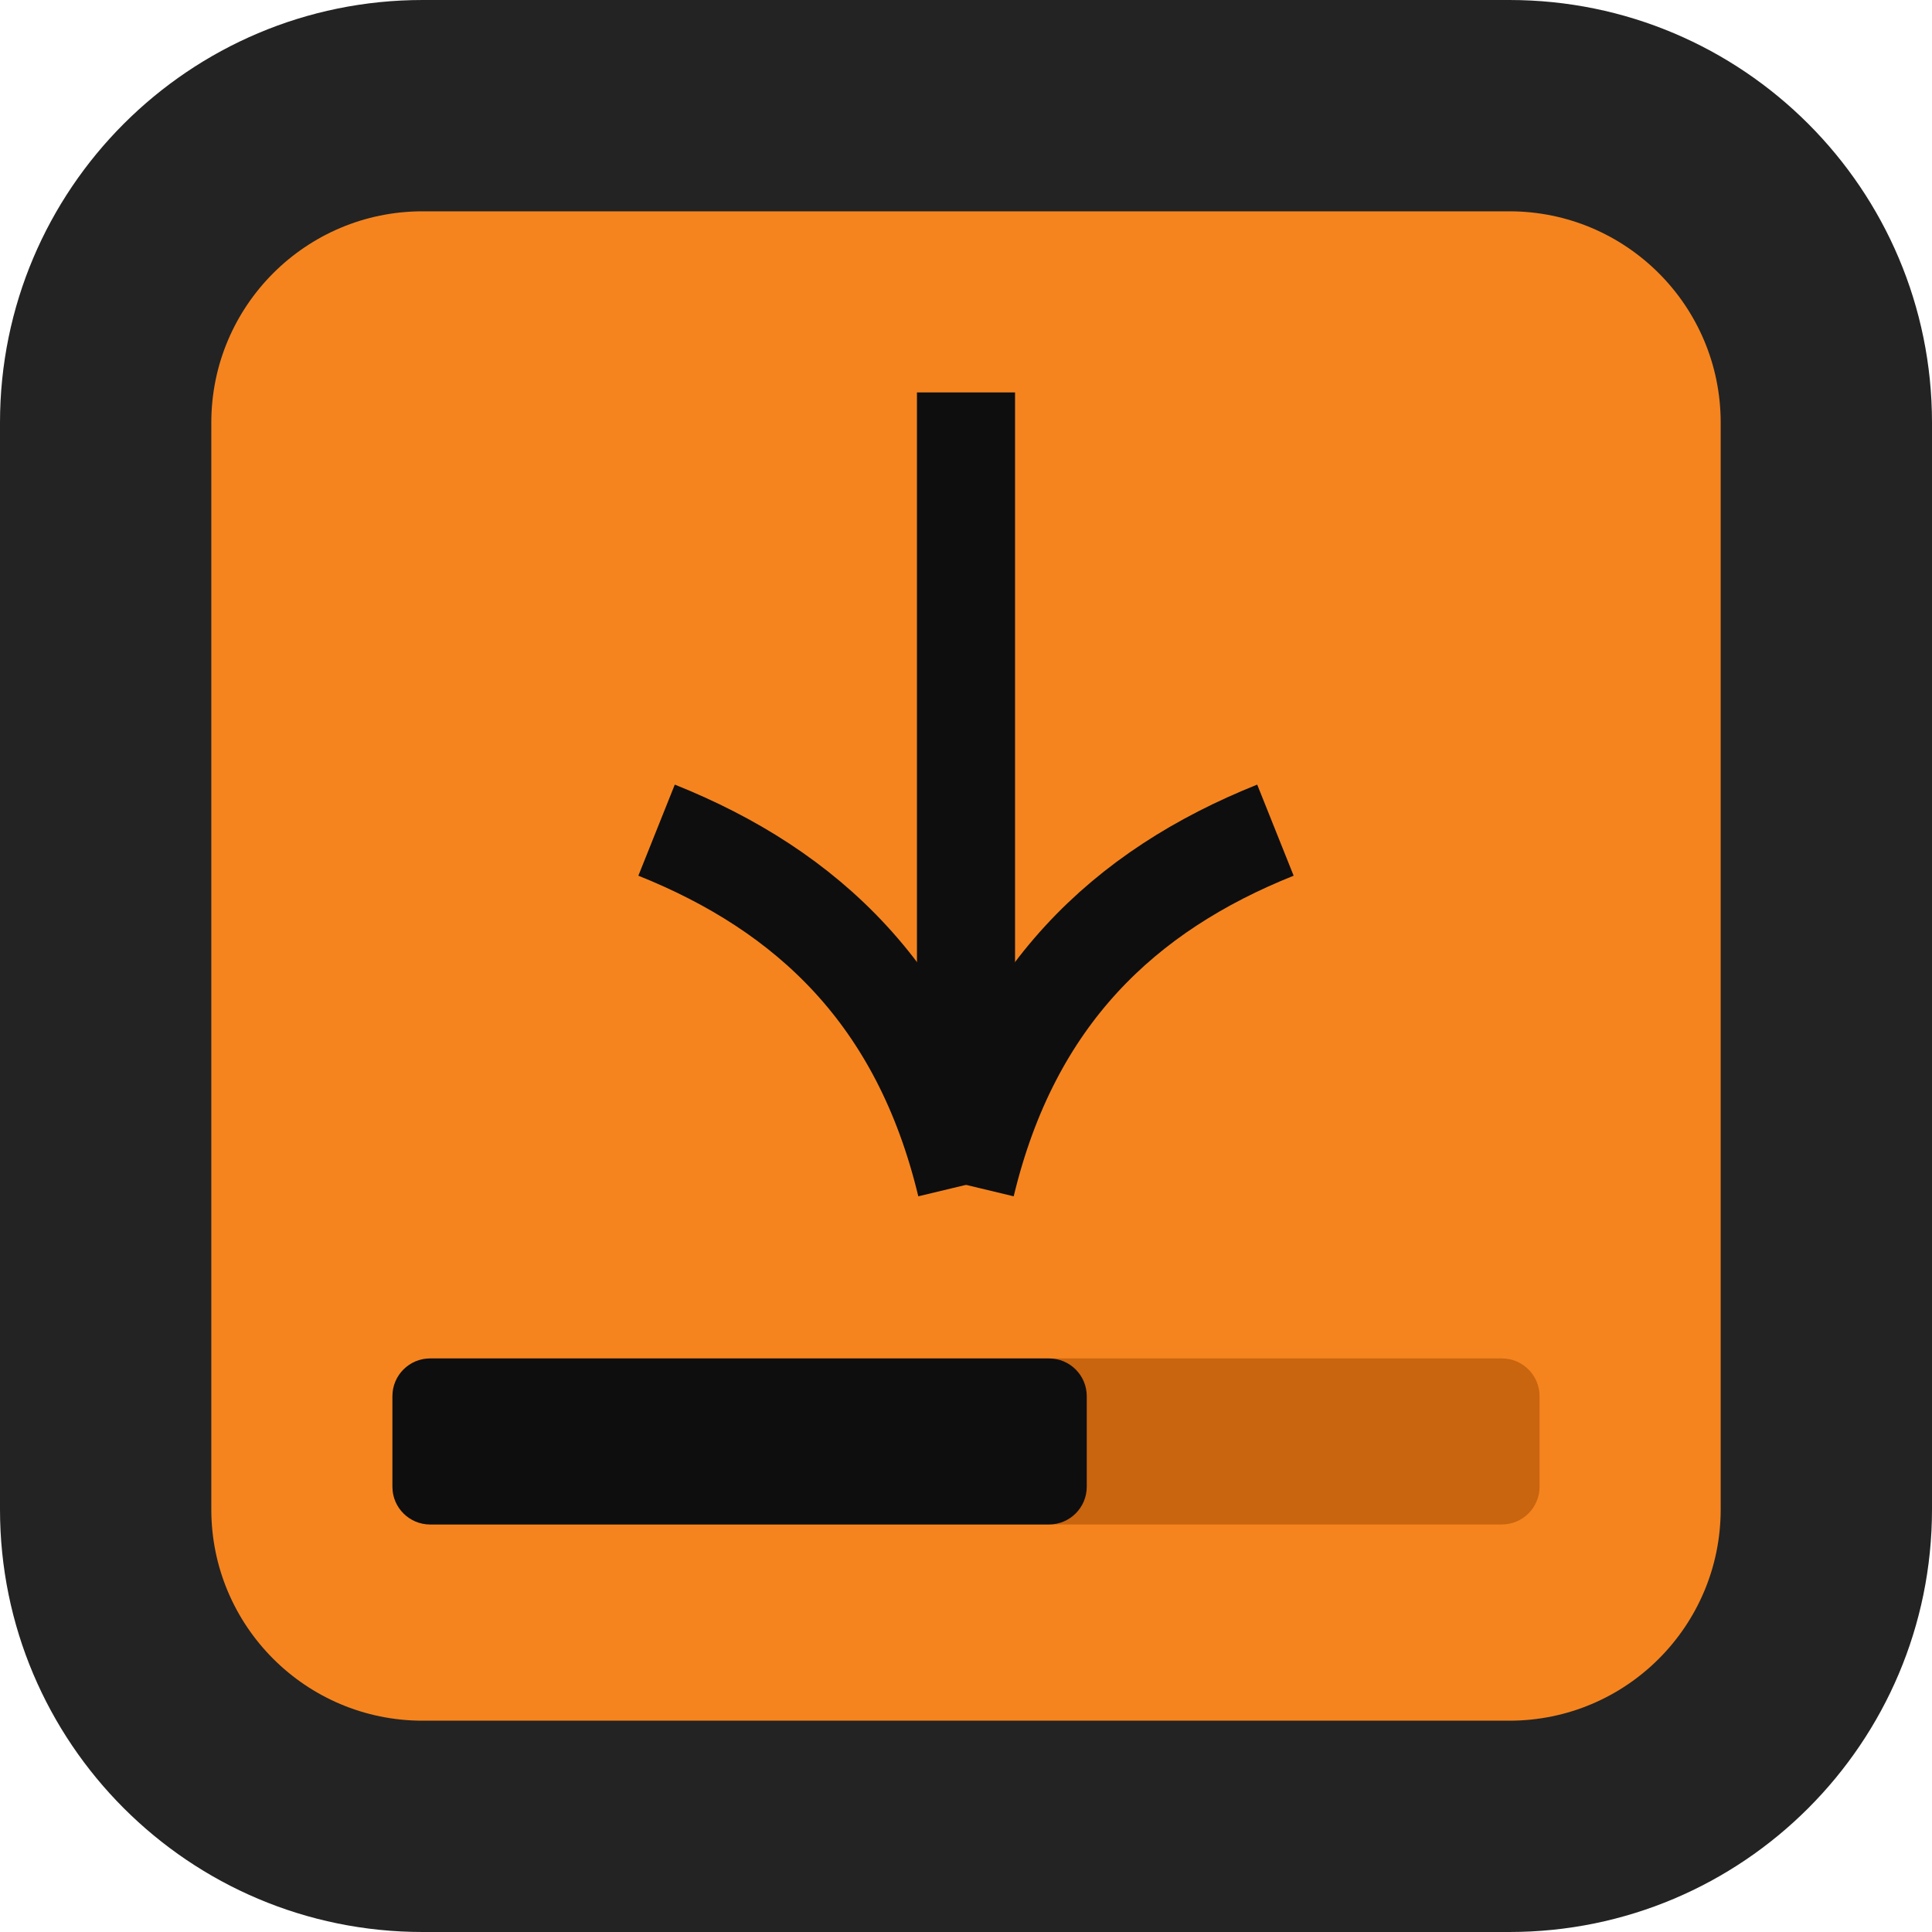
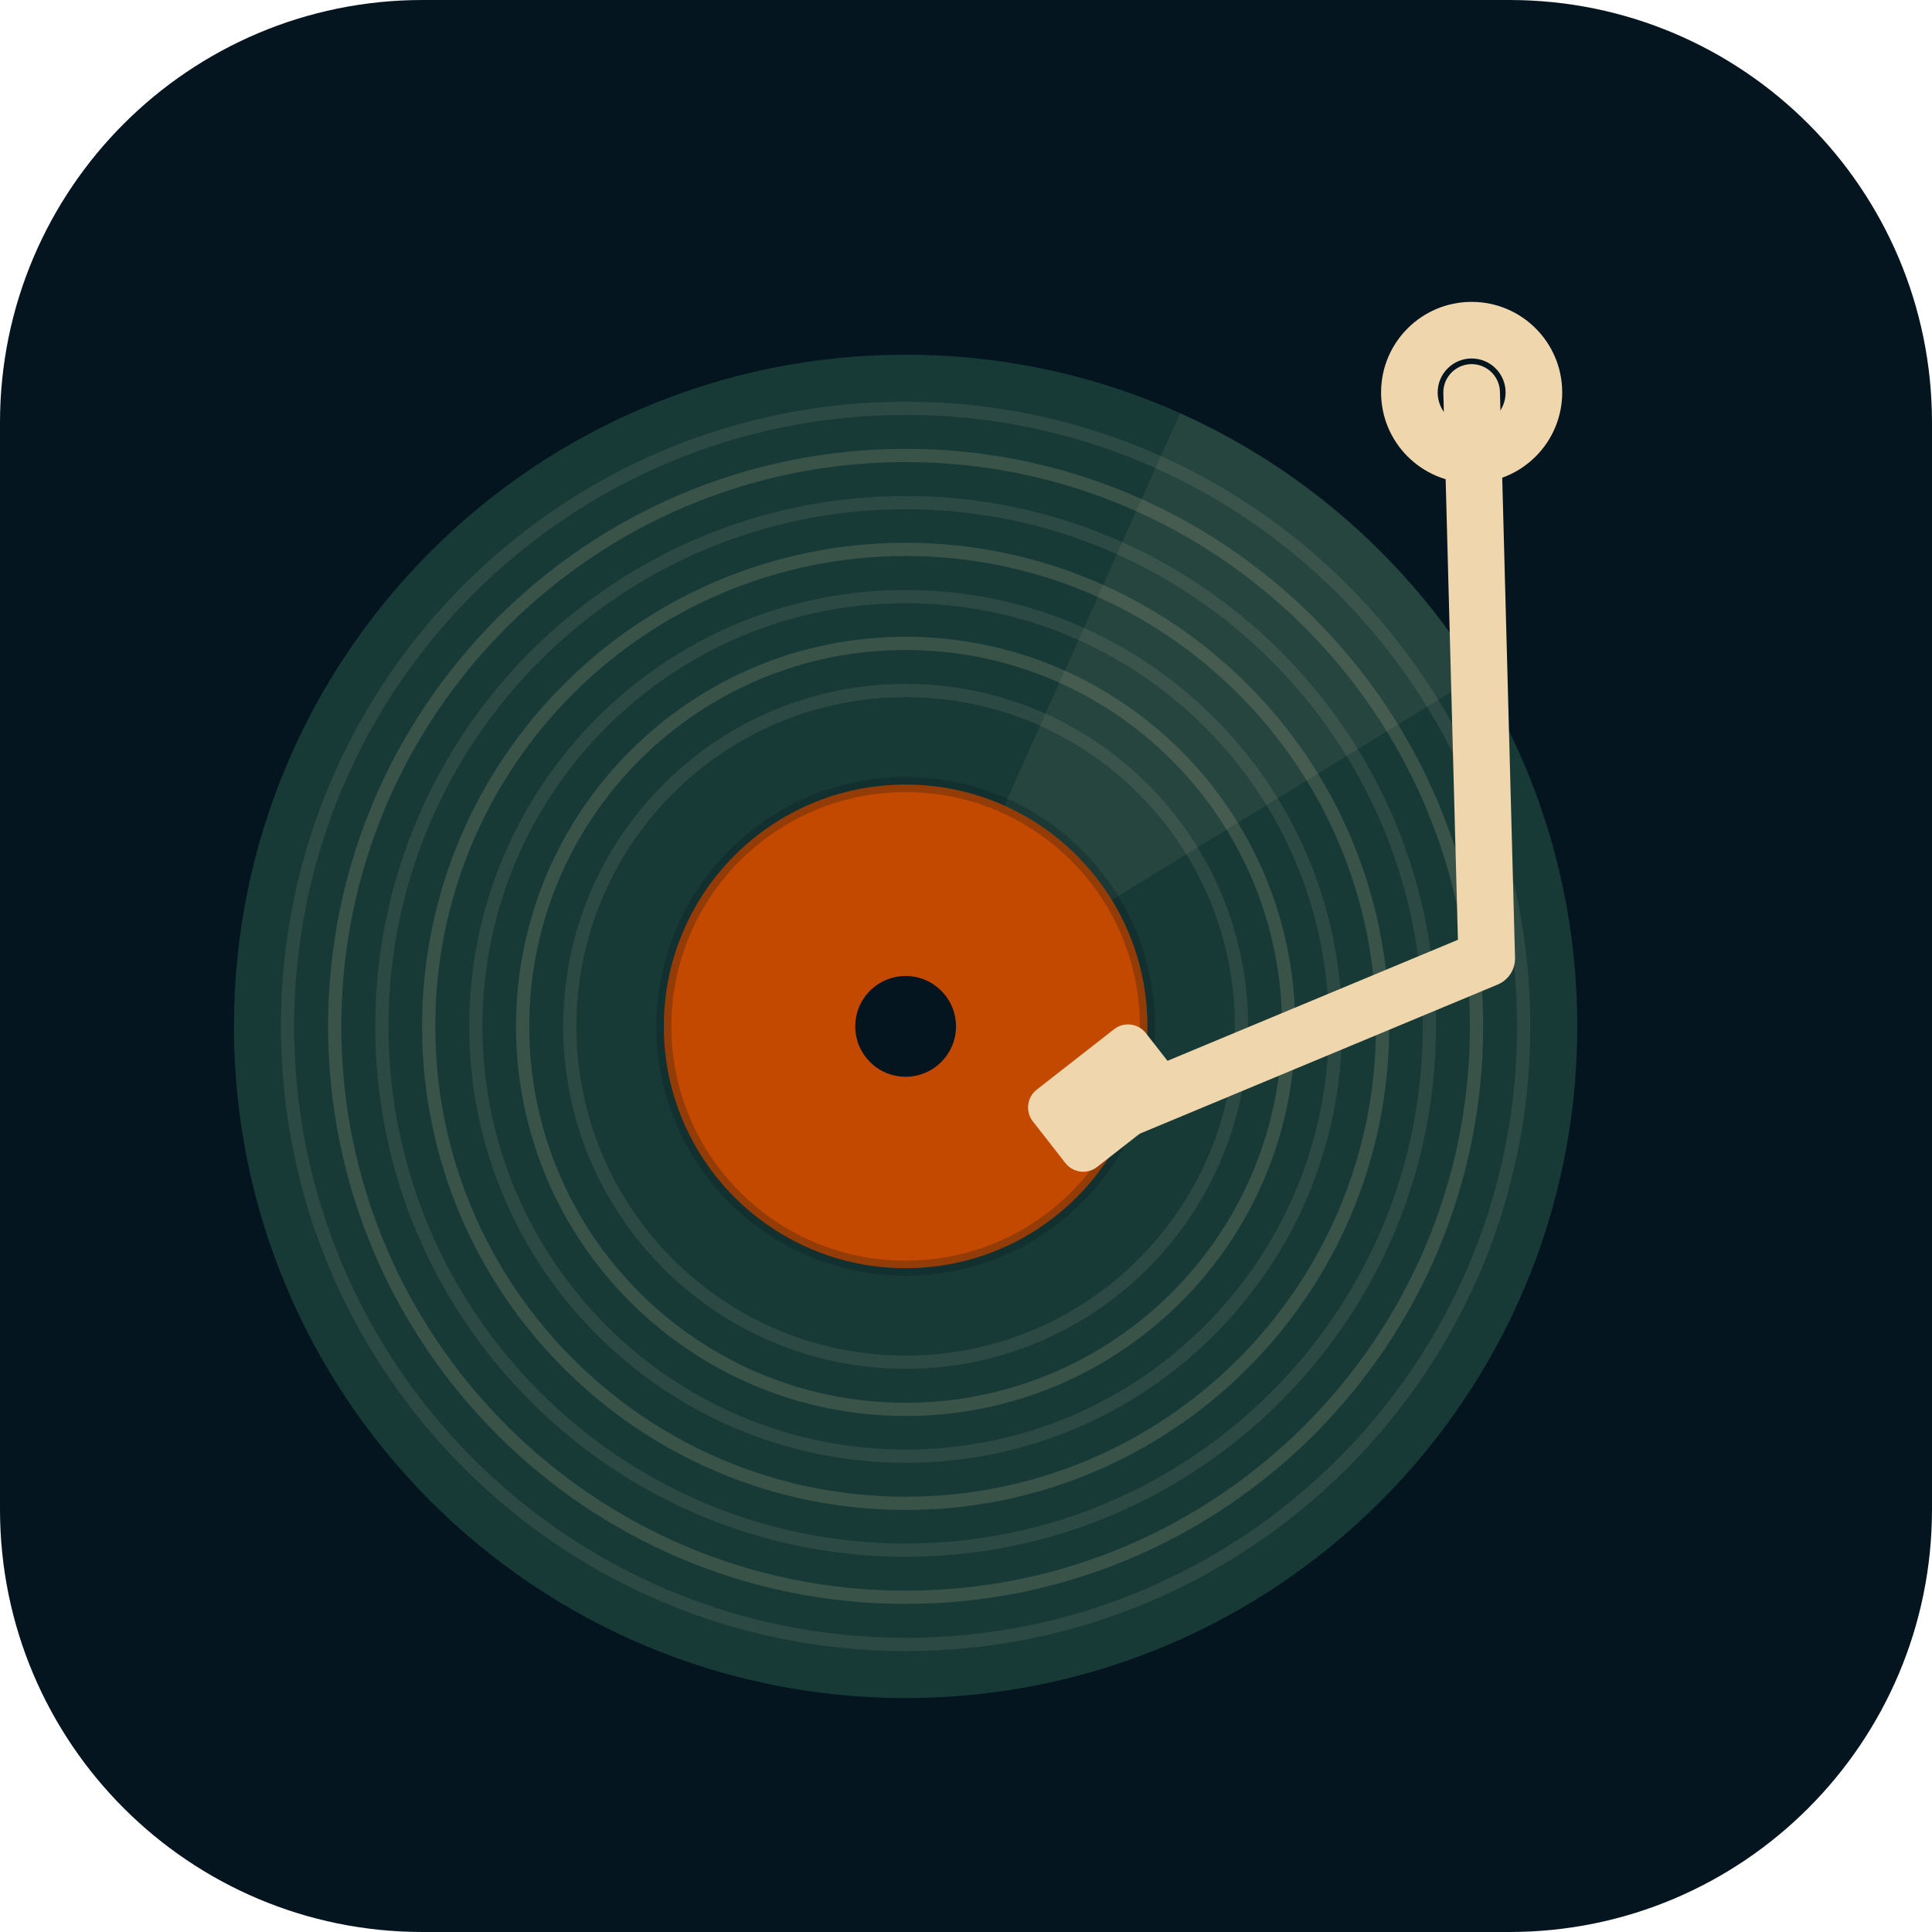
<svg xmlns="http://www.w3.org/2000/svg" viewBox="0 0 512 512">
-   <rect x="0" y="0" width="512" height="512" rx="112" fill="#232323" />
-   <rect x="56" y="56" width="400" height="400" rx="56" fill="#f5841f" />
-   <rect x="104" y="360" width="304" height="44" rx="10" fill="#c9640f" />
-   <rect x="104" y="360" width="184" height="44" rx="10" fill="#0e0e0e" />
-   <g transform="translate(156 96) scale(2) rotate(180 50 60)" fill="none" stroke="#0e0e0e" stroke-width="13" stroke-linecap="butt">
-     <path d="M50 116V18" />
-     <path d="M9 58C29 50 44 36 50 11" />
-     <path d="M91 58C71 50 56 36 50 11" />
-   </g>
+   <rect width="512" height="512" rx="112" fill="#04151f" />
+   <circle cx="240" cy="272" r="178" fill="#183a37" />
+   <circle cx="240" cy="272" r="89.0" fill="none" stroke="#efd6ac" stroke-opacity="0.10" stroke-width="3.5" />
+   <circle cx="240" cy="272" r="101.5" fill="none" stroke="#efd6ac" stroke-opacity="0.16" stroke-width="3.5" />
+   <circle cx="240" cy="272" r="113.9" fill="none" stroke="#efd6ac" stroke-opacity="0.10" stroke-width="3.5" />
+   <circle cx="240" cy="272" r="126.4" fill="none" stroke="#efd6ac" stroke-opacity="0.16" stroke-width="3.5" />
+   <circle cx="240" cy="272" r="138.8" fill="none" stroke="#efd6ac" stroke-opacity="0.10" stroke-width="3.5" />
+   <circle cx="240" cy="272" r="151.3" fill="none" stroke="#efd6ac" stroke-opacity="0.16" stroke-width="3.5" />
+   <circle cx="240" cy="272" r="163.8" fill="none" stroke="#efd6ac" stroke-opacity="0.10" stroke-width="3.5" />
+   <path d="M240 272 L312.711 109.528 A178 178 0 0 1 391.749 178.962 Z" fill="#efd6ac" fill-opacity="0.07" />
+   <circle cx="240" cy="272" r="64.08" fill="#c44900" />
+   <circle cx="240" cy="272" r="64.08" fill="none" stroke="#04151f" stroke-opacity="0.25" stroke-width="4" />
+   <circle cx="240" cy="272" r="13.35" fill="#04151f" />
+   <circle cx="390" cy="104" r="24" fill="#efd6ac" />
+   <circle cx="390" cy="104" r="9" fill="#04151f" />
+   <path d="M390 104 L394 254 L298 294" fill="none" stroke="#efd6ac" stroke-width="15" stroke-linecap="round" stroke-linejoin="round" />
+   <rect x="274" y="278" width="38" height="26" rx="6" transform="rotate(-38 293 291)" fill="#efd6ac" />
</svg>
